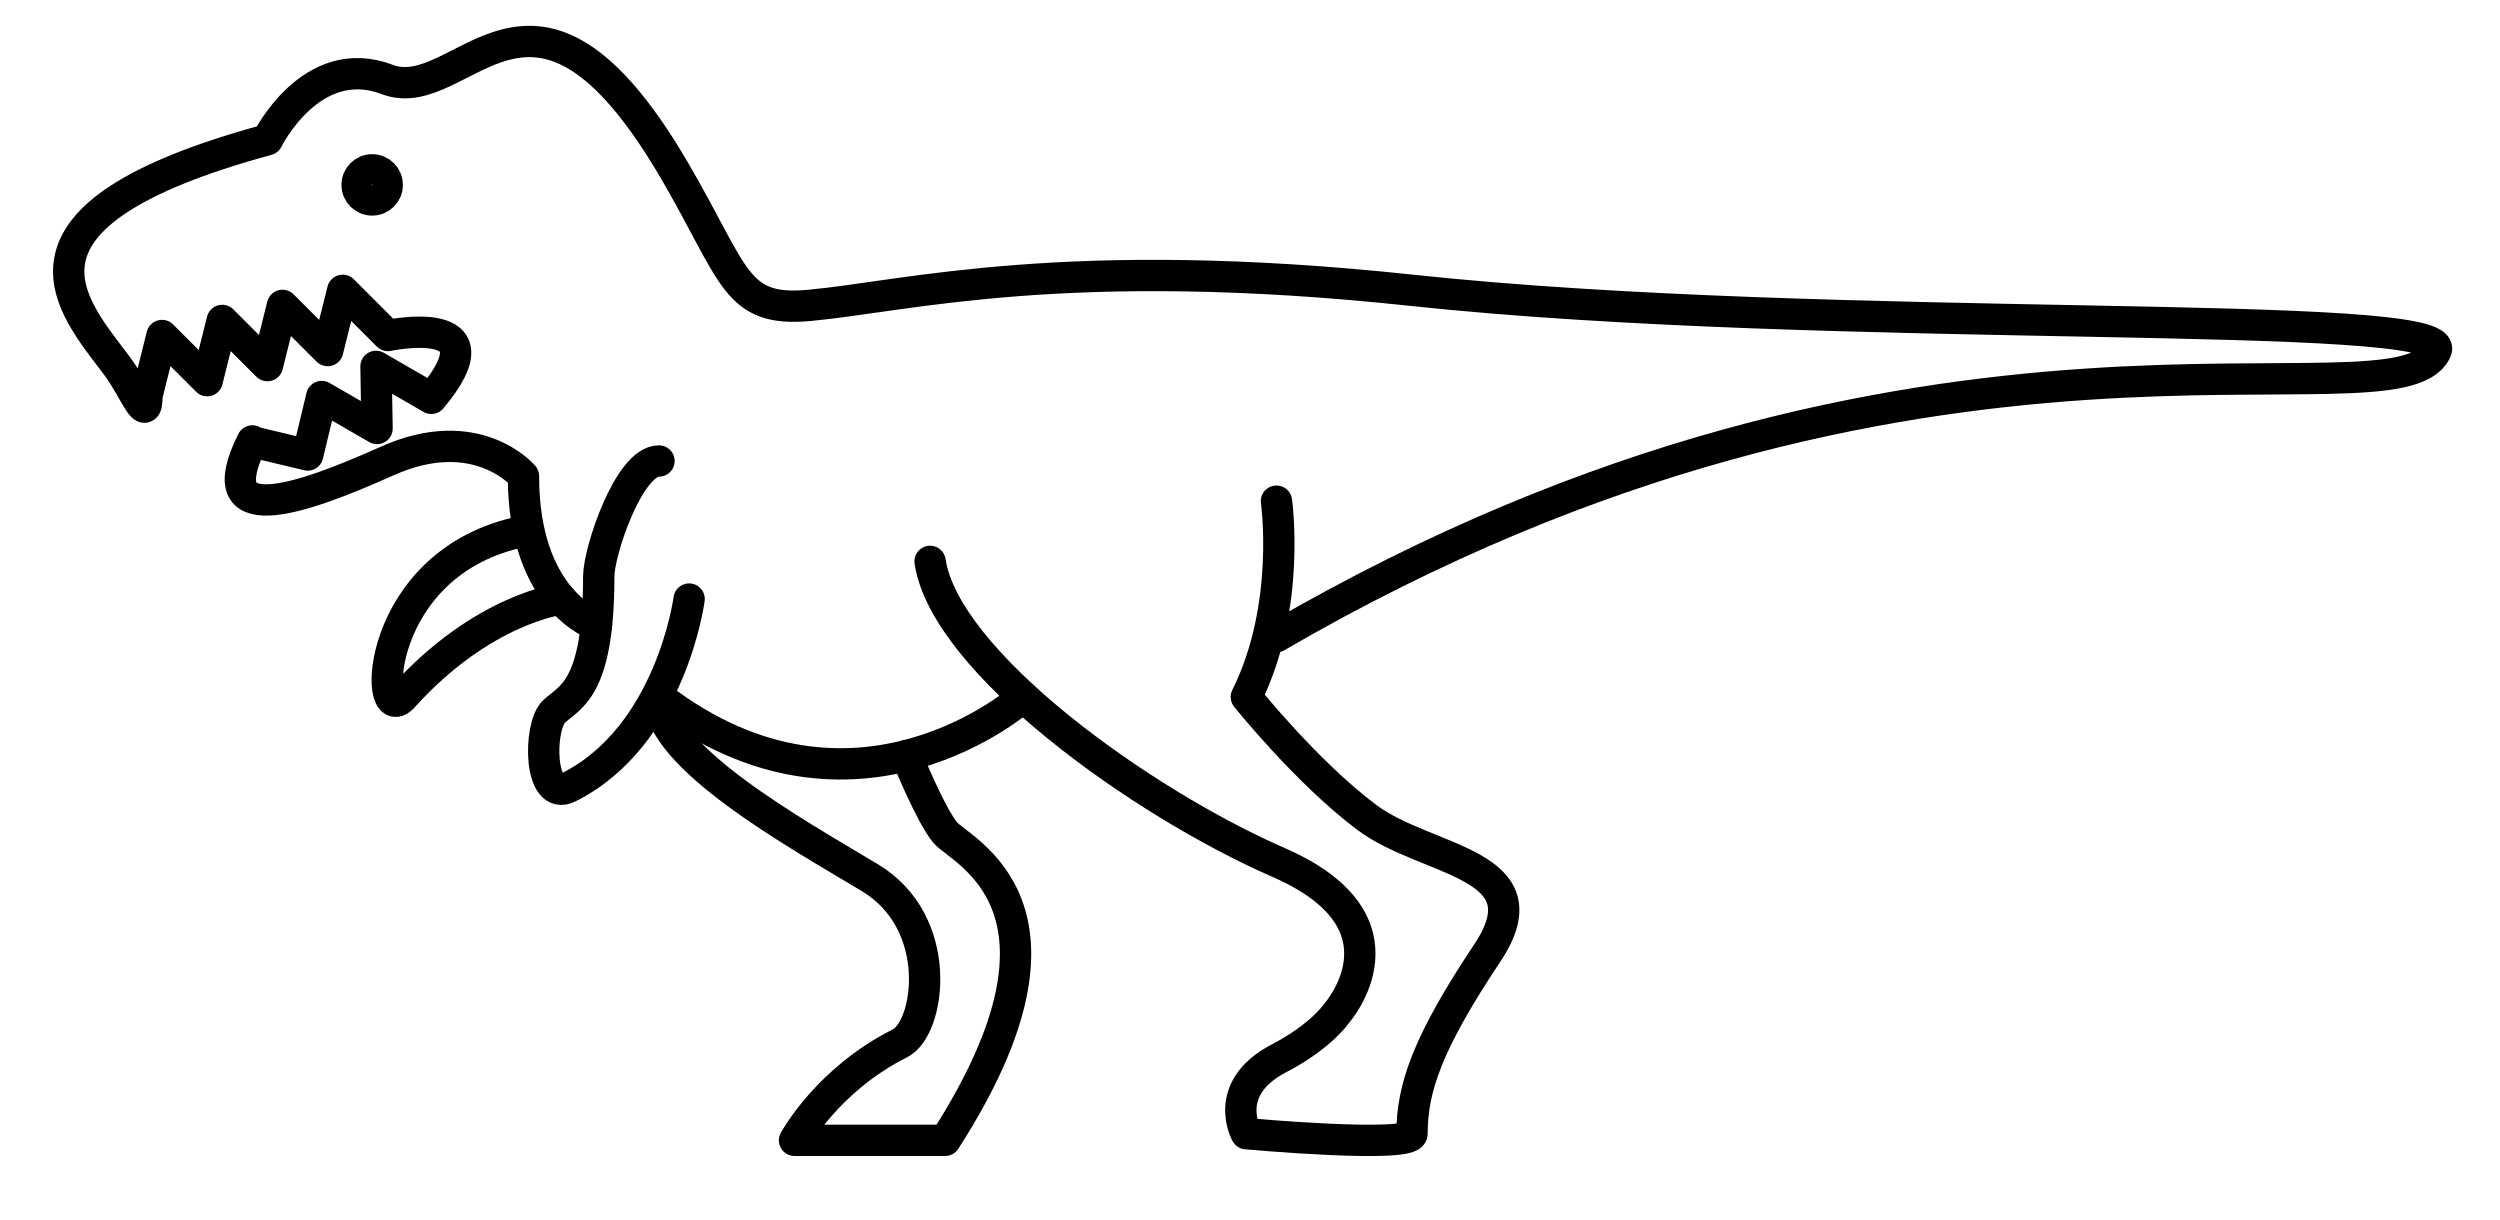
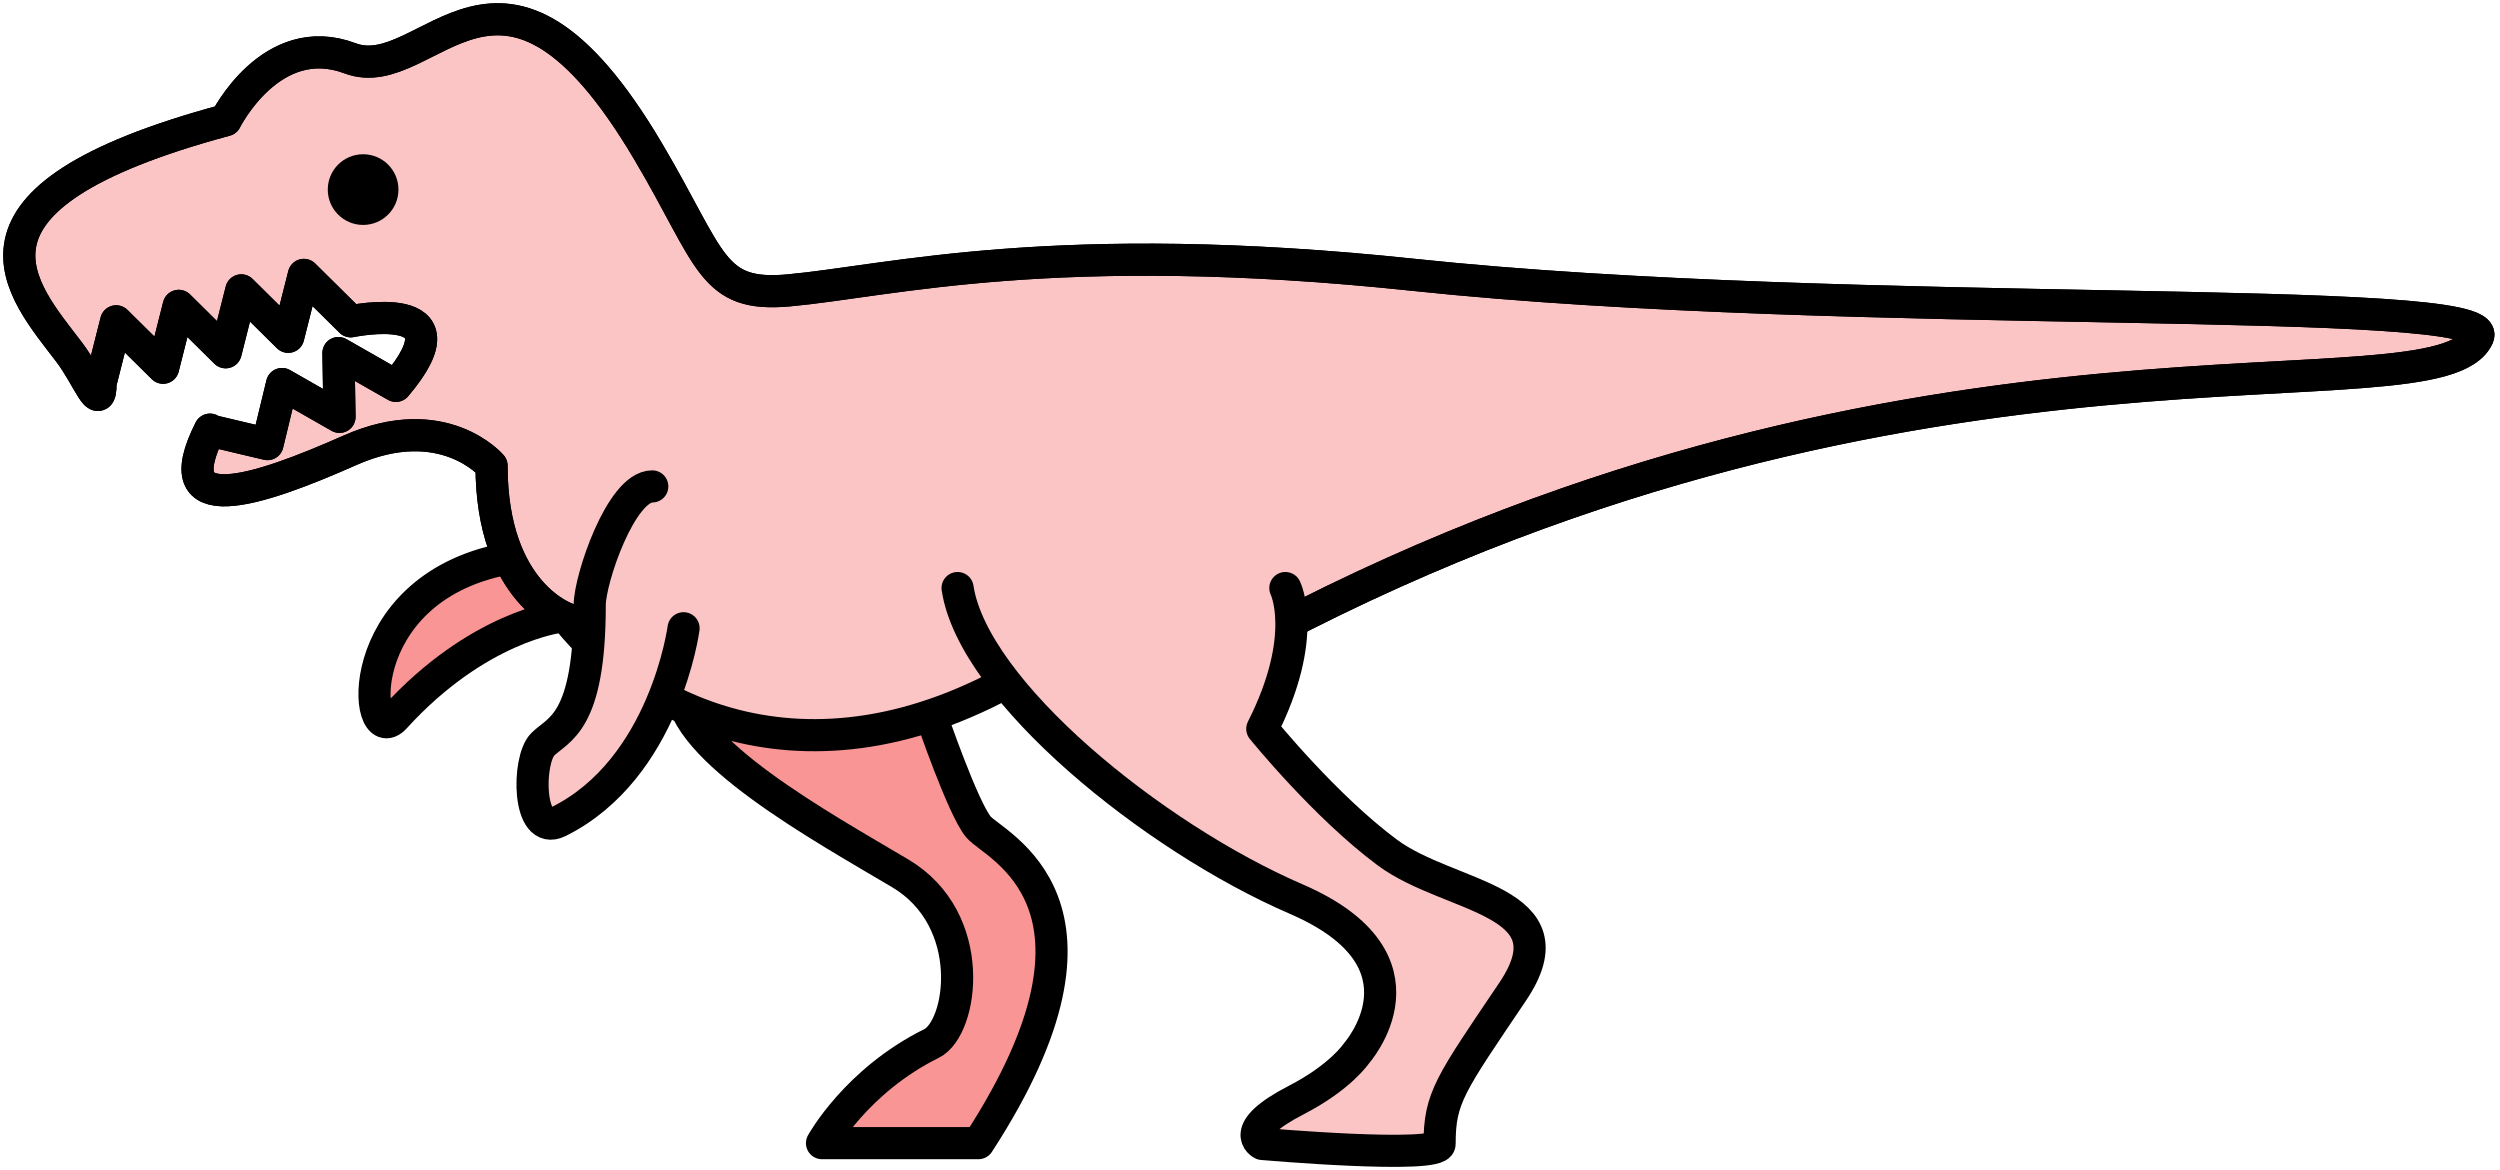
- <svg xmlns="http://www.w3.org/2000/svg" width="100%" height="100%" viewBox="0 0 166 81" version="1.1" xml:space="preserve" style="fill-rule:evenodd;clip-rule:evenodd;stroke-linecap:round;stroke-linejoin:round;stroke-miterlimit:1;">
-   <g transform="matrix(1,0,0,1,-46,-171)">
-     <g id="Artboard2" transform="matrix(0.783019,0,0,0.380282,-390.142,154.648)">
-       <rect x="557" y="43" width="212" height="213" style="fill:none;" />
-       <g id="Layer2" transform="matrix(1.27711,0,0,2.62963,460.907,-2459.68)">
-         <g>
-           <path d="M114.85,993.232C114.85,993.232 110,991.667 110,983.333C110,983.333 106.91,979.667 100.955,982.333C95,985 89,987 92,981L92,981.054L95.674,981.935L96.605,978.052L100.279,980.174L100.21,976.051L103.884,978.172C108.768,972.345 101,974 101,974L98,971L97,975L94,972L93,976L90,973L89,977L86,974L85,978C85,980 84.2,977.6 83,976C80,972 74.379,966.072 93,961C93,961 95.91,955.079 100.955,957C106,958.921 110.572,946.898 120,963C124.099,970 124.018,972.46 129,972C135.459,971.403 146,968.536 169,971C197,974 238.301,972.118 237,975C234.45,980.649 203,969 160,994" style="fill:none;stroke:black;stroke-width:2.08px;" />
-           <path d="M160,985C160,985 161,992 158,998C158,998 162,1003 166,1006C170,1009 178,1009 174,1015C170,1021 169,1024 169,1027C169,1028 158,1027 158,1027C158,1027 156.32,1024 160.16,1022C163,1020.52 164,1019 164,1019C164,1019 169.32,1013 160.16,1009C151,1005 138,995.667 137,989" style="fill:none;stroke:black;stroke-width:2.08px;" />
-           <path d="M143.197,998C143.197,998 132,1008 119,998" style="fill:none;stroke:black;stroke-width:2.08px;" />
-           <path d="M135.431,1001.89C135.431,1001.89 137,1005.78 138,1007C139,1008.22 148,1011.89 138,1027.44L128,1027.44C128,1027.44 130.183,1023.41 135,1021C137,1020 138,1013 133,1010C128,1007 119,1002 119,998" style="fill:none;stroke:black;stroke-width:2.08px;" />
-           <path d="M121,991.5C121,991.5 119.812,1000.59 113,1004C111,1005 111,1000 112,999C113,998 115,997.667 115,990C115,988.333 117,982.333 119,982.333" style="fill:none;stroke:black;stroke-width:2.08px;" />
-           <path d="M112.504,991.5C112.504,991.5 107.293,992.119 102,998C100,1000.22 100,989 110,987" style="fill:none;stroke:black;stroke-width:2.08px;" />
-         </g>
-         <g transform="matrix(1,0,0,1,0.954915,-1)">
-           <circle cx="99" cy="965" r="1" style="fill:rgb(255,0,255);stroke:black;stroke-width:2.08px;" />
-         </g>
-       </g>
-     </g>
-   </g>
+ <svg xmlns="http://www.w3.org/2000/svg" width="389" height="182" viewBox="0 0 389 182" fill="none">
+   <path fill-rule="evenodd" clip-rule="evenodd" d="M144.94 111.5C144.94 111.5 149.807 125.73 152.241 128.667C154.675 131.604 176.578 140.439 152.241 177.874H127.904C127.904 177.874 133.217 168.172 144.94 162.37C149.807 159.963 152.241 143.111 140.072 135.889C127.904 128.667 106 116.63 106 107" fill="#F99595" />
+   <path d="M144.94 111.5C144.94 111.5 149.807 125.73 152.241 128.667C154.675 131.604 176.578 140.439 152.241 177.874H127.904C127.904 177.874 133.217 168.172 144.94 162.37C149.807 159.963 152.241 143.111 140.072 135.889C127.904 128.667 106 116.63 106 107" stroke="black" stroke-width="5" stroke-miterlimit="1" stroke-linecap="round" stroke-linejoin="round" />
+   <path fill-rule="evenodd" clip-rule="evenodd" d="M87 96C87 96 74.318 97.49 61.436 111.648C56.569 116.993 54.163 91.815 78.5 87" fill="#F99595" />
+   <path d="M87 96C87 96 74.318 97.49 61.436 111.648C56.569 116.993 54.163 91.815 78.5 87" stroke="black" stroke-width="5" stroke-miterlimit="1" stroke-linecap="round" stroke-linejoin="round" />
+   <path fill-rule="evenodd" clip-rule="evenodd" d="M88.29 96.297C88.29 96.297 76.486 92.53 76.486 72.466C76.486 72.466 68.966 63.641 54.473 70.059C39.98 76.48 25.378 81.294 32.679 66.85V66.98L41.621 69.101L43.886 59.753L52.828 64.862L52.66 54.936L61.602 60.042C73.488 46.014 54.583 49.998 54.583 49.998L47.282 42.776L44.848 52.406L37.547 45.183L35.113 54.813L27.812 47.591L25.378 57.22L18.077 49.998L15.643 59.628C15.643 64.443 13.696 58.665 10.775 54.813C3.474 45.183 -10.206 30.912 35.113 18.702C35.113 18.702 42.195 4.448 54.473 9.072C66.751 13.697 77.879 -15.247 100.824 23.517C110.8 40.369 110.603 46.291 122.727 45.183C138.447 43.746 164.101 36.844 220.077 42.776C288.222 49.998 388.737 45.467 385.571 52.406C379.365 66.005 298.895 45.372 198.173 98.146" fill="#FBC5C5" />
+   <path d="M88.29 96.297C88.29 96.297 76.486 92.53 76.486 72.466C76.486 72.466 68.966 63.641 54.473 70.059C39.98 76.48 25.378 81.294 32.679 66.85V66.98L41.621 69.101L43.886 59.753L52.828 64.862L52.66 54.936L61.602 60.042C73.488 46.014 54.583 49.998 54.583 49.998L47.282 42.776L44.848 52.406L37.547 45.183L35.113 54.813L27.812 47.591L25.378 57.22L18.077 49.998L15.643 59.628C15.643 64.443 13.696 58.665 10.775 54.813C3.474 45.183 -10.206 30.912 35.113 18.702C35.113 18.702 42.195 4.448 54.473 9.072C66.751 13.697 77.879 -15.247 100.824 23.517C110.8 40.369 110.603 46.291 122.727 45.183C138.447 43.746 164.101 36.844 220.077 42.776C288.222 49.998 388.737 45.467 385.571 52.406C379.365 66.005 298.895 45.372 198.173 98.146C181.895 103.372 163.312 102.173 161.395 103.372C126.071 125.446 98.992 109.76 88.29 96.297Z" fill="#FBC5C5" />
+   <path fill-rule="evenodd" clip-rule="evenodd" d="M88.29 96.297C88.29 96.297 76.486 92.53 76.486 72.466C76.486 72.466 68.966 63.641 54.473 70.059C39.98 76.48 25.378 81.294 32.679 66.85V66.98L41.621 69.101L43.886 59.753L52.828 64.862L52.66 54.936L61.602 60.042C73.488 46.014 54.583 49.998 54.583 49.998L47.282 42.776L44.848 52.406L37.547 45.183L35.113 54.813L27.812 47.591L25.378 57.22L18.077 49.998L15.643 59.628C15.643 64.443 13.696 58.665 10.775 54.813C3.474 45.183 -10.206 30.912 35.113 18.702C35.113 18.702 42.195 4.448 54.473 9.072C66.751 13.697 77.879 -15.247 100.824 23.517C110.8 40.369 110.603 46.291 122.727 45.183C138.447 43.746 164.101 36.844 220.077 42.776C288.222 49.998 388.737 45.467 385.571 52.406C379.365 66.005 298.895 45.372 198.173 98.146" stroke="black" stroke-width="5" stroke-miterlimit="1" stroke-linecap="round" stroke-linejoin="round" />
+   <path d="M88.29 96.297C88.29 96.297 76.486 92.53 76.486 72.466C76.486 72.466 68.966 63.641 54.473 70.059C39.98 76.48 25.378 81.294 32.679 66.85V66.98L41.621 69.101L43.886 59.753L52.828 64.862L52.66 54.936L61.602 60.042C73.488 46.014 54.583 49.998 54.583 49.998L47.282 42.776L44.848 52.406L37.547 45.183L35.113 54.813L27.812 47.591L25.378 57.22L18.077 49.998L15.643 59.628C15.643 64.443 13.696 58.665 10.775 54.813C3.474 45.183 -10.206 30.912 35.113 18.702C35.113 18.702 42.195 4.448 54.473 9.072C66.751 13.697 77.879 -15.247 100.824 23.517C110.8 40.369 110.603 46.291 122.727 45.183C138.447 43.746 164.101 36.844 220.077 42.776C288.222 49.998 388.737 45.467 385.571 52.406C379.365 66.005 298.895 45.372 198.173 98.146C181.895 103.372 163.312 102.173 161.395 103.372C126.071 125.446 98.992 109.76 88.29 96.297Z" stroke="black" stroke-width="5" stroke-miterlimit="1" stroke-linecap="round" stroke-linejoin="round" />
+   <path fill-rule="evenodd" clip-rule="evenodd" d="M200 91.5C200 91.5 203.714 98.96 196.413 113.404C196.413 113.404 206.148 125.441 215.882 132.663C225.617 139.886 245.087 139.886 235.352 154.33C225.617 168.774 224 170.778 224 178C224 180.407 196.413 178 196.413 178C196.413 178 192.324 175.997 201.669 171.182C208.581 167.619 211.015 163.96 211.015 163.96C211.015 163.96 223.962 149.515 201.669 139.886C179.376 130.256 151.434 107.55 149 91.5" fill="#FBC5C5" />
+   <path d="M200 91.5C200 91.5 203.714 98.96 196.413 113.404C196.413 113.404 206.148 125.441 215.882 132.663C225.617 139.886 245.087 139.886 235.352 154.33C225.617 168.774 224 170.778 224 178C224 180.407 196.413 178 196.413 178C196.413 178 192.324 175.997 201.669 171.182C208.581 167.619 211.015 163.96 211.015 163.96C211.015 163.96 223.962 149.515 201.669 139.886C179.376 130.256 151.434 107.55 149 91.5" stroke="black" stroke-width="5" stroke-miterlimit="1" stroke-linecap="round" stroke-linejoin="round" />
+   <path fill-rule="evenodd" clip-rule="evenodd" d="M106.362 97.755C106.362 97.755 103.471 119.639 86.893 127.848C82.025 130.255 82.025 118.218 84.459 115.811C86.893 113.404 91.76 112.602 91.76 94.144C91.76 90.131 96.627 75.687 101.495 75.687" fill="#FBC5C5" />
+   <path d="M106.362 97.755C106.362 97.755 103.471 119.639 86.893 127.848C82.025 130.255 82.025 118.218 84.459 115.811C86.893 113.404 91.76 112.602 91.76 94.144C91.76 90.131 96.627 75.687 101.495 75.687" stroke="black" stroke-width="5" stroke-miterlimit="1" stroke-linecap="round" stroke-linejoin="round" />
+   <path d="M56.5 34C58.985 34 61 31.985 61 29.5C61 27.015 58.985 25 56.5 25C54.015 25 52 27.015 52 29.5C52 31.985 54.015 34 56.5 34Z" fill="black" stroke="black" stroke-width="2" stroke-miterlimit="1" stroke-linecap="round" stroke-linejoin="round" />
</svg>
